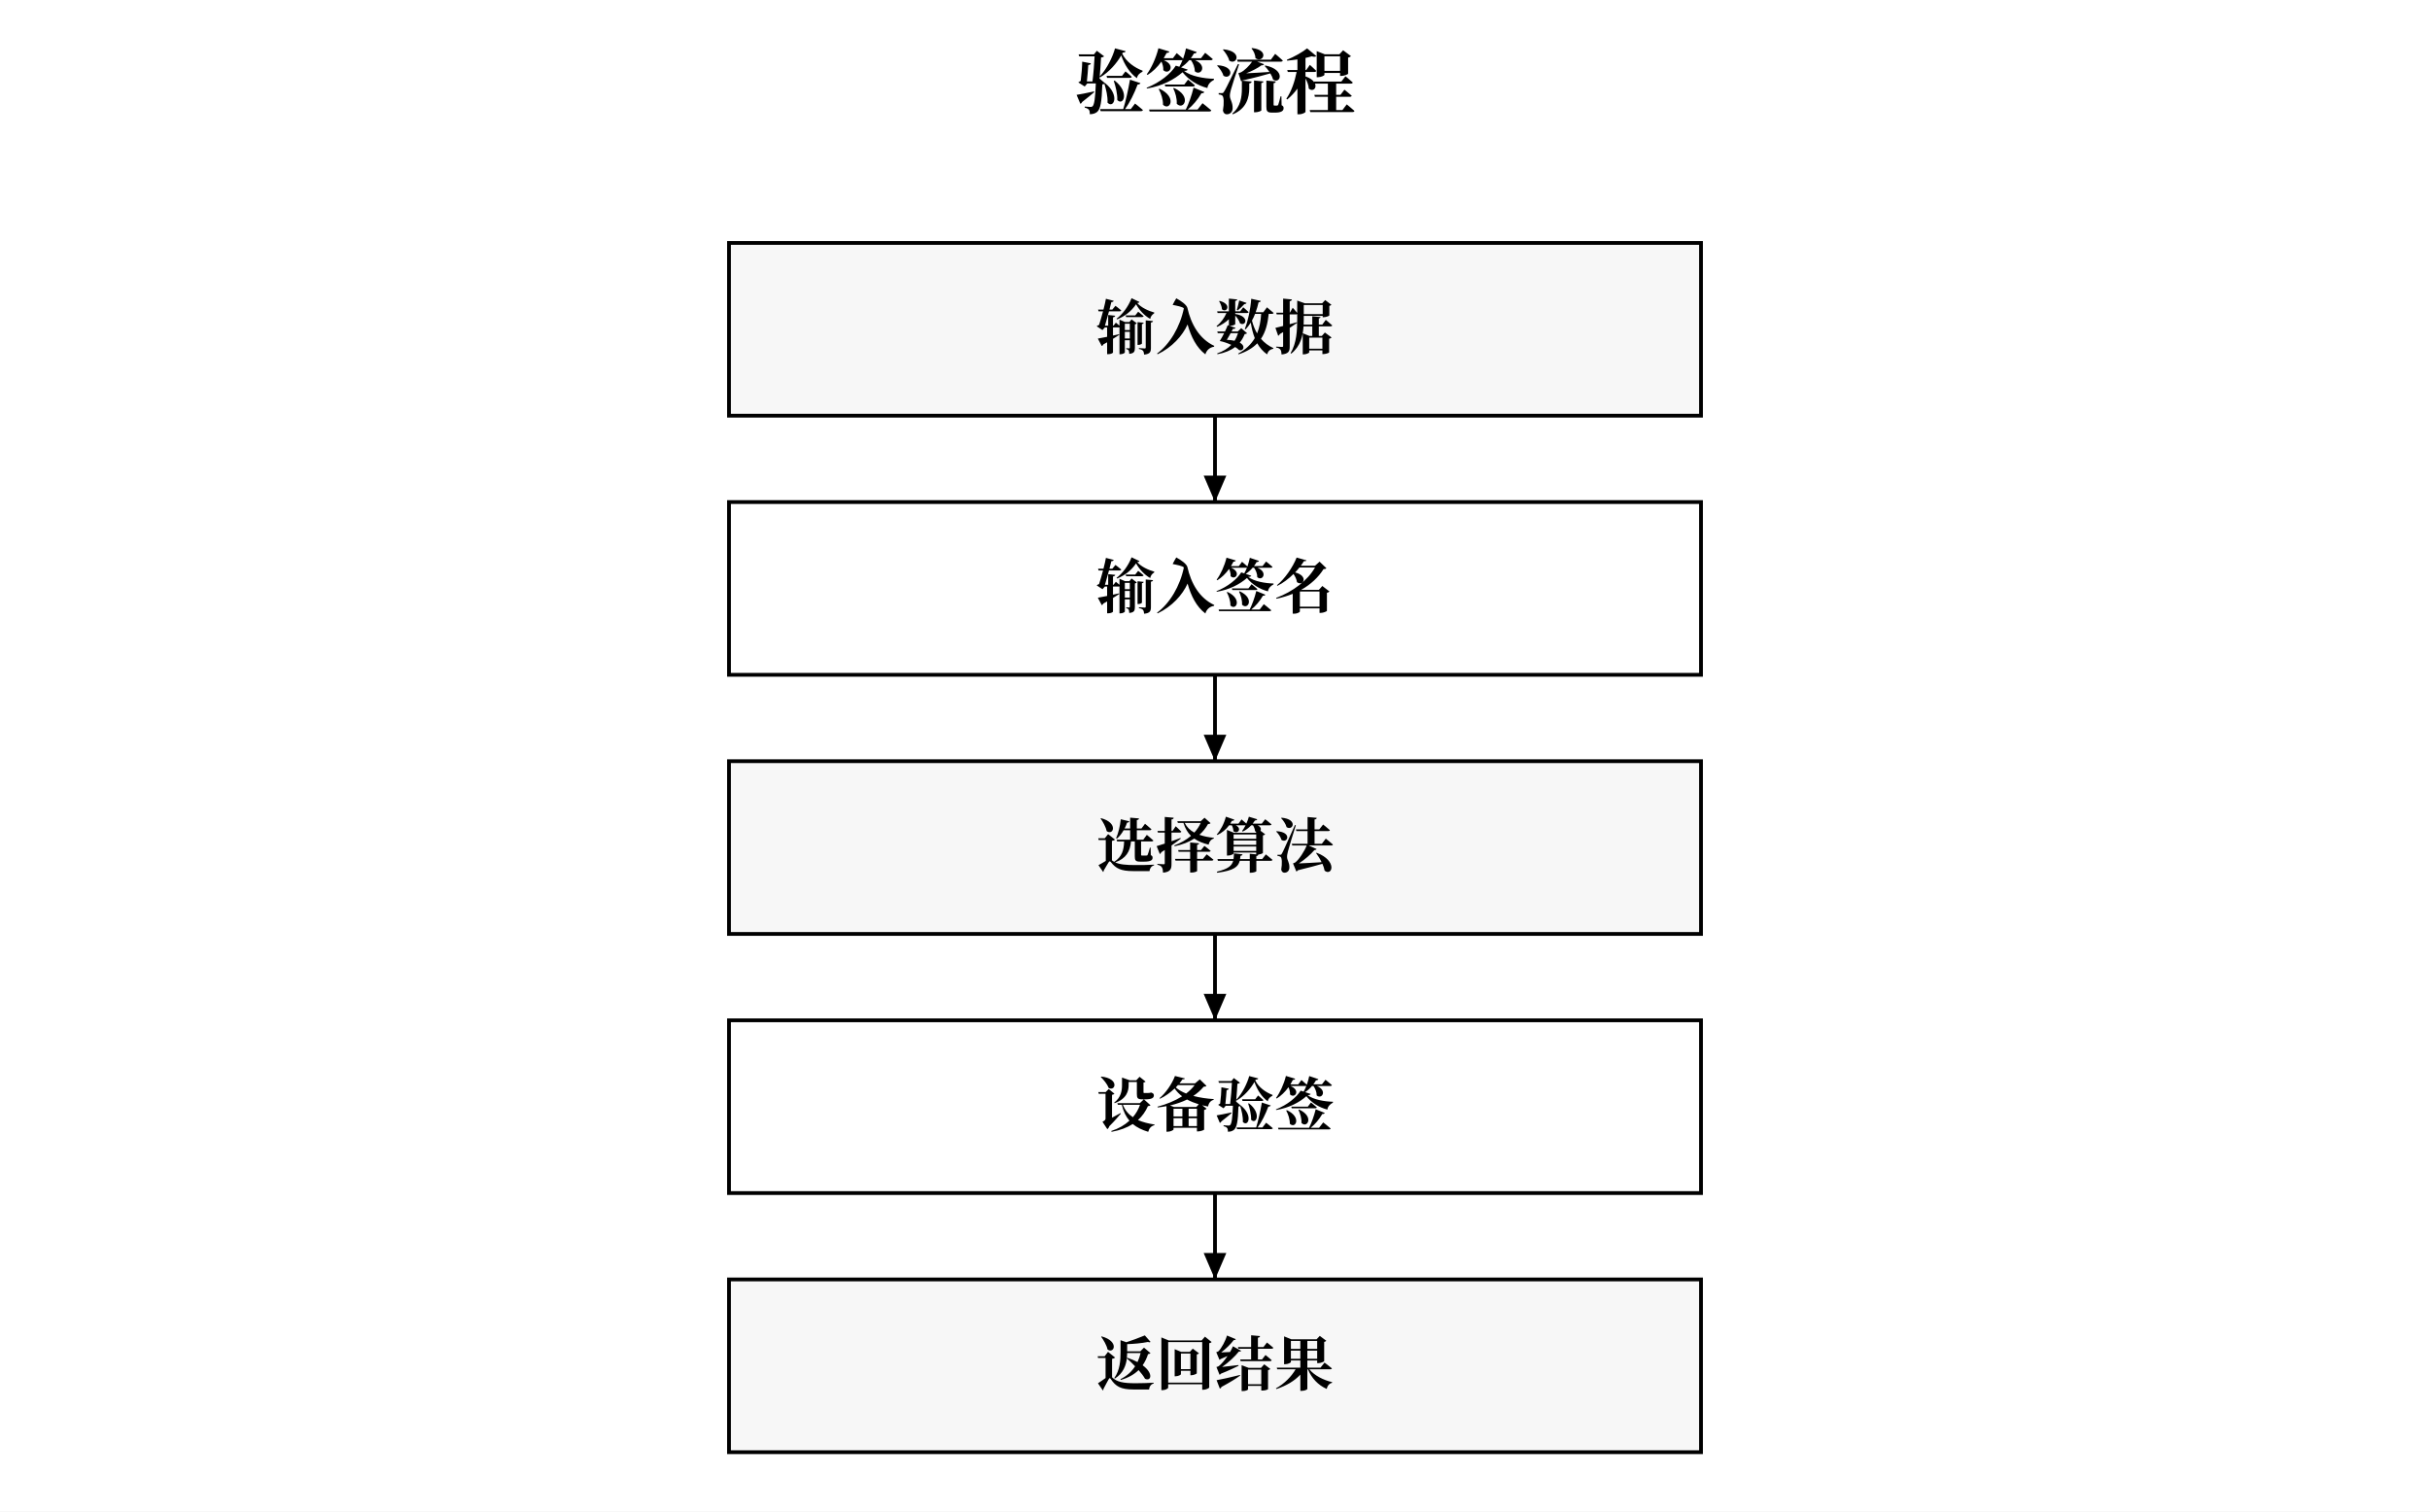
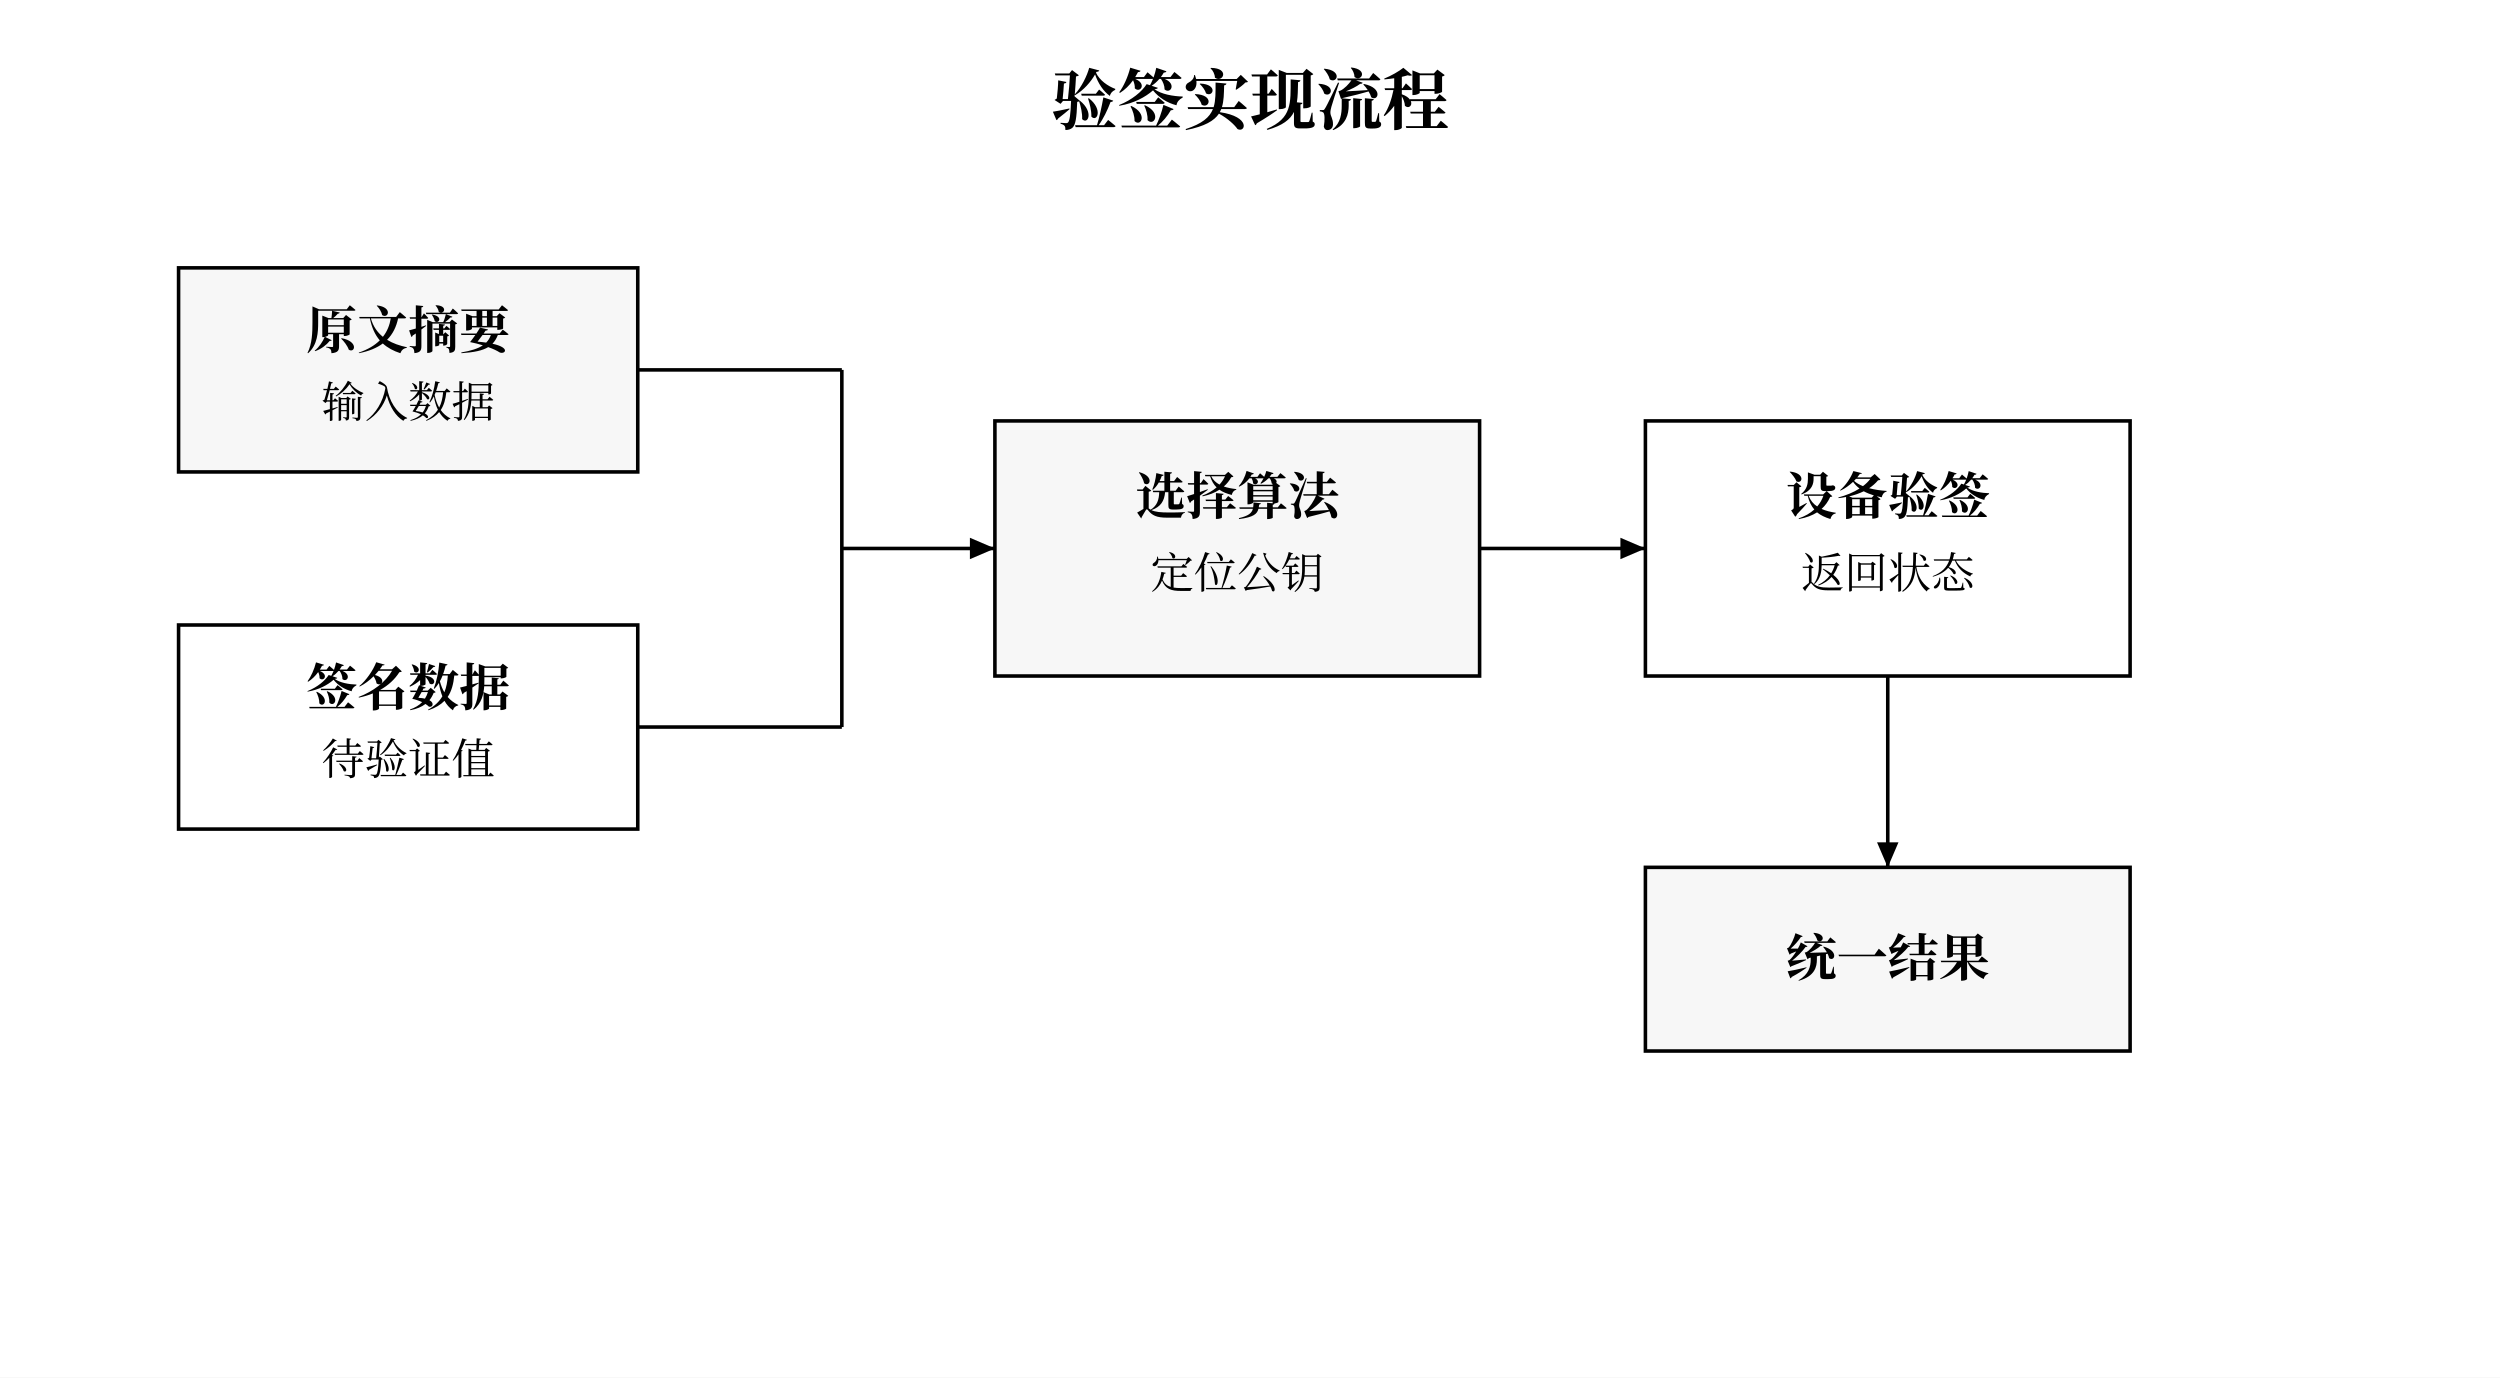
- <svg xmlns="http://www.w3.org/2000/svg" width="900" height="560" viewBox="0 0 900 560">
+ <svg xmlns="http://www.w3.org/2000/svg" width="980" height="540" viewBox="0 0 980 540">
  <defs>
    <marker id="arrow" markerWidth="8" markerHeight="8" refX="7" refY="3" orient="auto" markerUnits="strokeWidth">
-       <path d="M0,0 L0,6 L7,3 z" fill="#000000" />
+       <path d="M0,0 L0,6 L7,3 z" fill="#000" />
    </marker>
  </defs>
-   <rect x="0" y="0" width="900" height="560" fill="#ffffff" />
-   <text x="450.0" y="40" font-family="SimSun, Songti SC, Noto Serif CJK SC, Microsoft YaHei, Arial, sans-serif" font-size="26" font-weight="bold" text-anchor="middle" fill="#000000">验签流程</text>
-   <rect x="270" y="90" width="360" height="64" fill="#f7f7f7" stroke="#000000" stroke-width="1.4" />
-   <text x="450.0" y="122.0" font-family="SimSun, Songti SC, Noto Serif CJK SC, Microsoft YaHei, Arial, sans-serif" font-size="22" font-weight="bold" text-anchor="middle" dominant-baseline="middle" fill="#000000">输入数据</text>
-   <line x1="450.0" y1="154" x2="450.0" y2="186" stroke="#000000" stroke-width="1.4" marker-end="url(#arrow)" />
-   <rect x="270" y="186" width="360" height="64" fill="#ffffff" stroke="#000000" stroke-width="1.4" />
-   <text x="450.0" y="218.0" font-family="SimSun, Songti SC, Noto Serif CJK SC, Microsoft YaHei, Arial, sans-serif" font-size="22" font-weight="bold" text-anchor="middle" dominant-baseline="middle" fill="#000000">输入签名</text>
-   <line x1="450.0" y1="250" x2="450.0" y2="282" stroke="#000000" stroke-width="1.4" marker-end="url(#arrow)" />
-   <rect x="270" y="282" width="360" height="64" fill="#f7f7f7" stroke="#000000" stroke-width="1.4" />
-   <text x="450.0" y="314.0" font-family="SimSun, Songti SC, Noto Serif CJK SC, Microsoft YaHei, Arial, sans-serif" font-size="22" font-weight="bold" text-anchor="middle" dominant-baseline="middle" fill="#000000">选择算法</text>
-   <line x1="450.0" y1="346" x2="450.0" y2="378" stroke="#000000" stroke-width="1.4" marker-end="url(#arrow)" />
-   <rect x="270" y="378" width="360" height="64" fill="#ffffff" stroke="#000000" stroke-width="1.4" />
-   <text x="450.0" y="410.0" font-family="SimSun, Songti SC, Noto Serif CJK SC, Microsoft YaHei, Arial, sans-serif" font-size="22" font-weight="bold" text-anchor="middle" dominant-baseline="middle" fill="#000000">设备验签</text>
-   <line x1="450.0" y1="442" x2="450.0" y2="474" stroke="#000000" stroke-width="1.4" marker-end="url(#arrow)" />
-   <rect x="270" y="474" width="360" height="64" fill="#f7f7f7" stroke="#000000" stroke-width="1.4" />
-   <text x="450.0" y="506.0" font-family="SimSun, Songti SC, Noto Serif CJK SC, Microsoft YaHei, Arial, sans-serif" font-size="22" font-weight="bold" text-anchor="middle" dominant-baseline="middle" fill="#000000">返回结果</text>
+   <rect x="0" y="0" width="980" height="540" fill="#fff" />
+   <text x="490" y="40" font-family="SimSun, Songti SC, Noto Serif CJK SC, Microsoft YaHei, Arial, sans-serif" font-size="26" font-weight="bold" text-anchor="middle" dominant-baseline="middle">验签实现流程</text>
+   <rect x="70" y="105" width="180" height="80" fill="#f7f7f7" stroke="#000" stroke-width="1.4" />
+   <text x="160" y="130" font-family="SimSun, Songti SC, Noto Serif CJK SC, Microsoft YaHei, Arial, sans-serif" font-size="20" font-weight="bold" text-anchor="middle" dominant-baseline="middle">原文摘要</text>
+   <text x="160" y="158" font-family="SimSun, Songti SC, Noto Serif CJK SC, Microsoft YaHei, Arial, sans-serif" font-size="17" text-anchor="middle" dominant-baseline="middle">输入数据</text>
+   <rect x="70" y="245" width="180" height="80" fill="#fff" stroke="#000" stroke-width="1.4" />
+   <text x="160" y="270" font-family="SimSun, Songti SC, Noto Serif CJK SC, Microsoft YaHei, Arial, sans-serif" font-size="20" font-weight="bold" text-anchor="middle" dominant-baseline="middle">签名数据</text>
+   <text x="160" y="298" font-family="SimSun, Songti SC, Noto Serif CJK SC, Microsoft YaHei, Arial, sans-serif" font-size="17" text-anchor="middle" dominant-baseline="middle">待验证值</text>
+   <line x1="250" y1="145" x2="330" y2="145" stroke="#000" stroke-width="1.4" />
+   <line x1="250" y1="285" x2="330" y2="285" stroke="#000" stroke-width="1.4" />
+   <line x1="330" y1="145" x2="330" y2="285" stroke="#000" stroke-width="1.4" />
+   <line x1="330" y1="215" x2="390" y2="215" stroke="#000" stroke-width="1.4" marker-end="url(#arrow)" />
+   <rect x="390" y="165" width="190" height="100" fill="#f7f7f7" stroke="#000" stroke-width="1.4" />
+   <text x="485" y="195" font-family="SimSun, Songti SC, Noto Serif CJK SC, Microsoft YaHei, Arial, sans-serif" font-size="20" font-weight="bold" text-anchor="middle" dominant-baseline="middle">选择算法</text>
+   <text x="485" y="225" font-family="SimSun, Songti SC, Noto Serif CJK SC, Microsoft YaHei, Arial, sans-serif" font-size="17" text-anchor="middle" dominant-baseline="middle">定位公钥</text>
+   <line x1="580" y1="215" x2="645" y2="215" stroke="#000" stroke-width="1.4" marker-end="url(#arrow)" />
+   <rect x="645" y="165" width="190" height="100" fill="#fff" stroke="#000" stroke-width="1.4" />
+   <text x="740" y="195" font-family="SimSun, Songti SC, Noto Serif CJK SC, Microsoft YaHei, Arial, sans-serif" font-size="20" font-weight="bold" text-anchor="middle" dominant-baseline="middle">设备验签</text>
+   <text x="740" y="225" font-family="SimSun, Songti SC, Noto Serif CJK SC, Microsoft YaHei, Arial, sans-serif" font-size="17" text-anchor="middle" dominant-baseline="middle">返回状态</text>
+   <line x1="740" y1="265" x2="740" y2="340" stroke="#000" stroke-width="1.4" marker-end="url(#arrow)" />
+   <rect x="645" y="340" width="190" height="72" fill="#f7f7f7" stroke="#000" stroke-width="1.4" />
+   <text x="740" y="376" font-family="SimSun, Songti SC, Noto Serif CJK SC, Microsoft YaHei, Arial, sans-serif" font-size="20" font-weight="bold" text-anchor="middle" dominant-baseline="middle">统一结果</text>
</svg>
